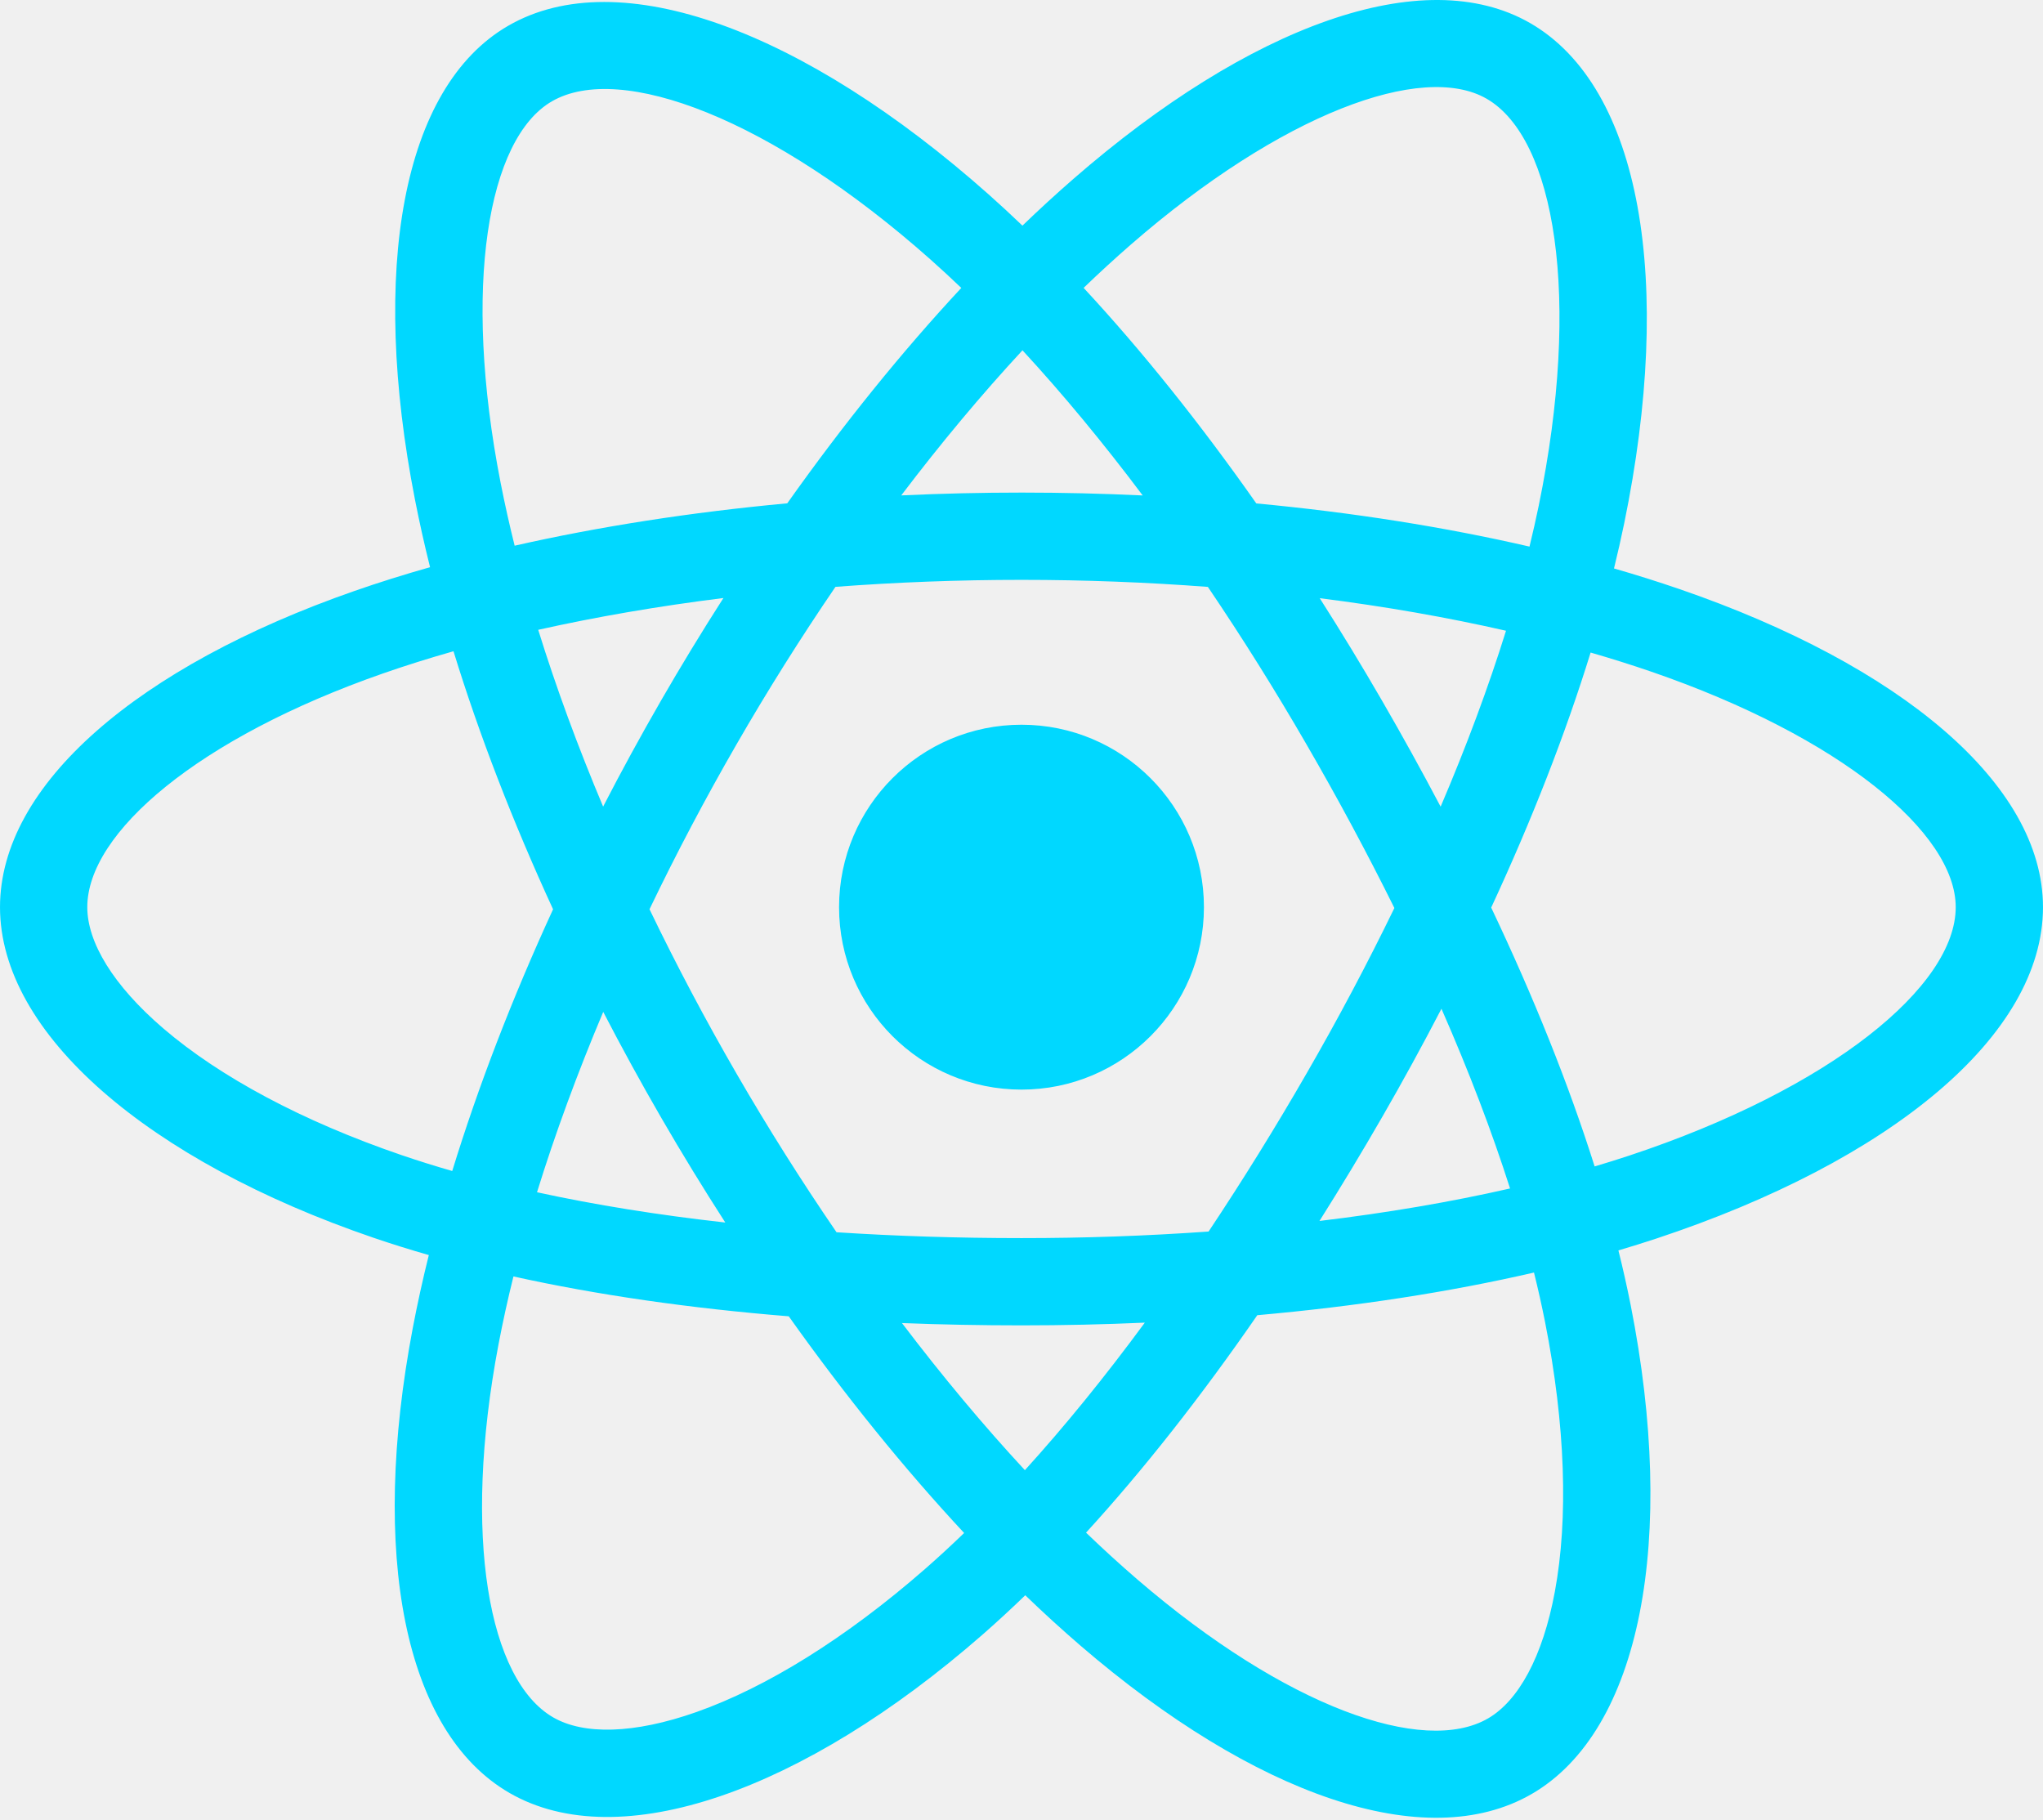
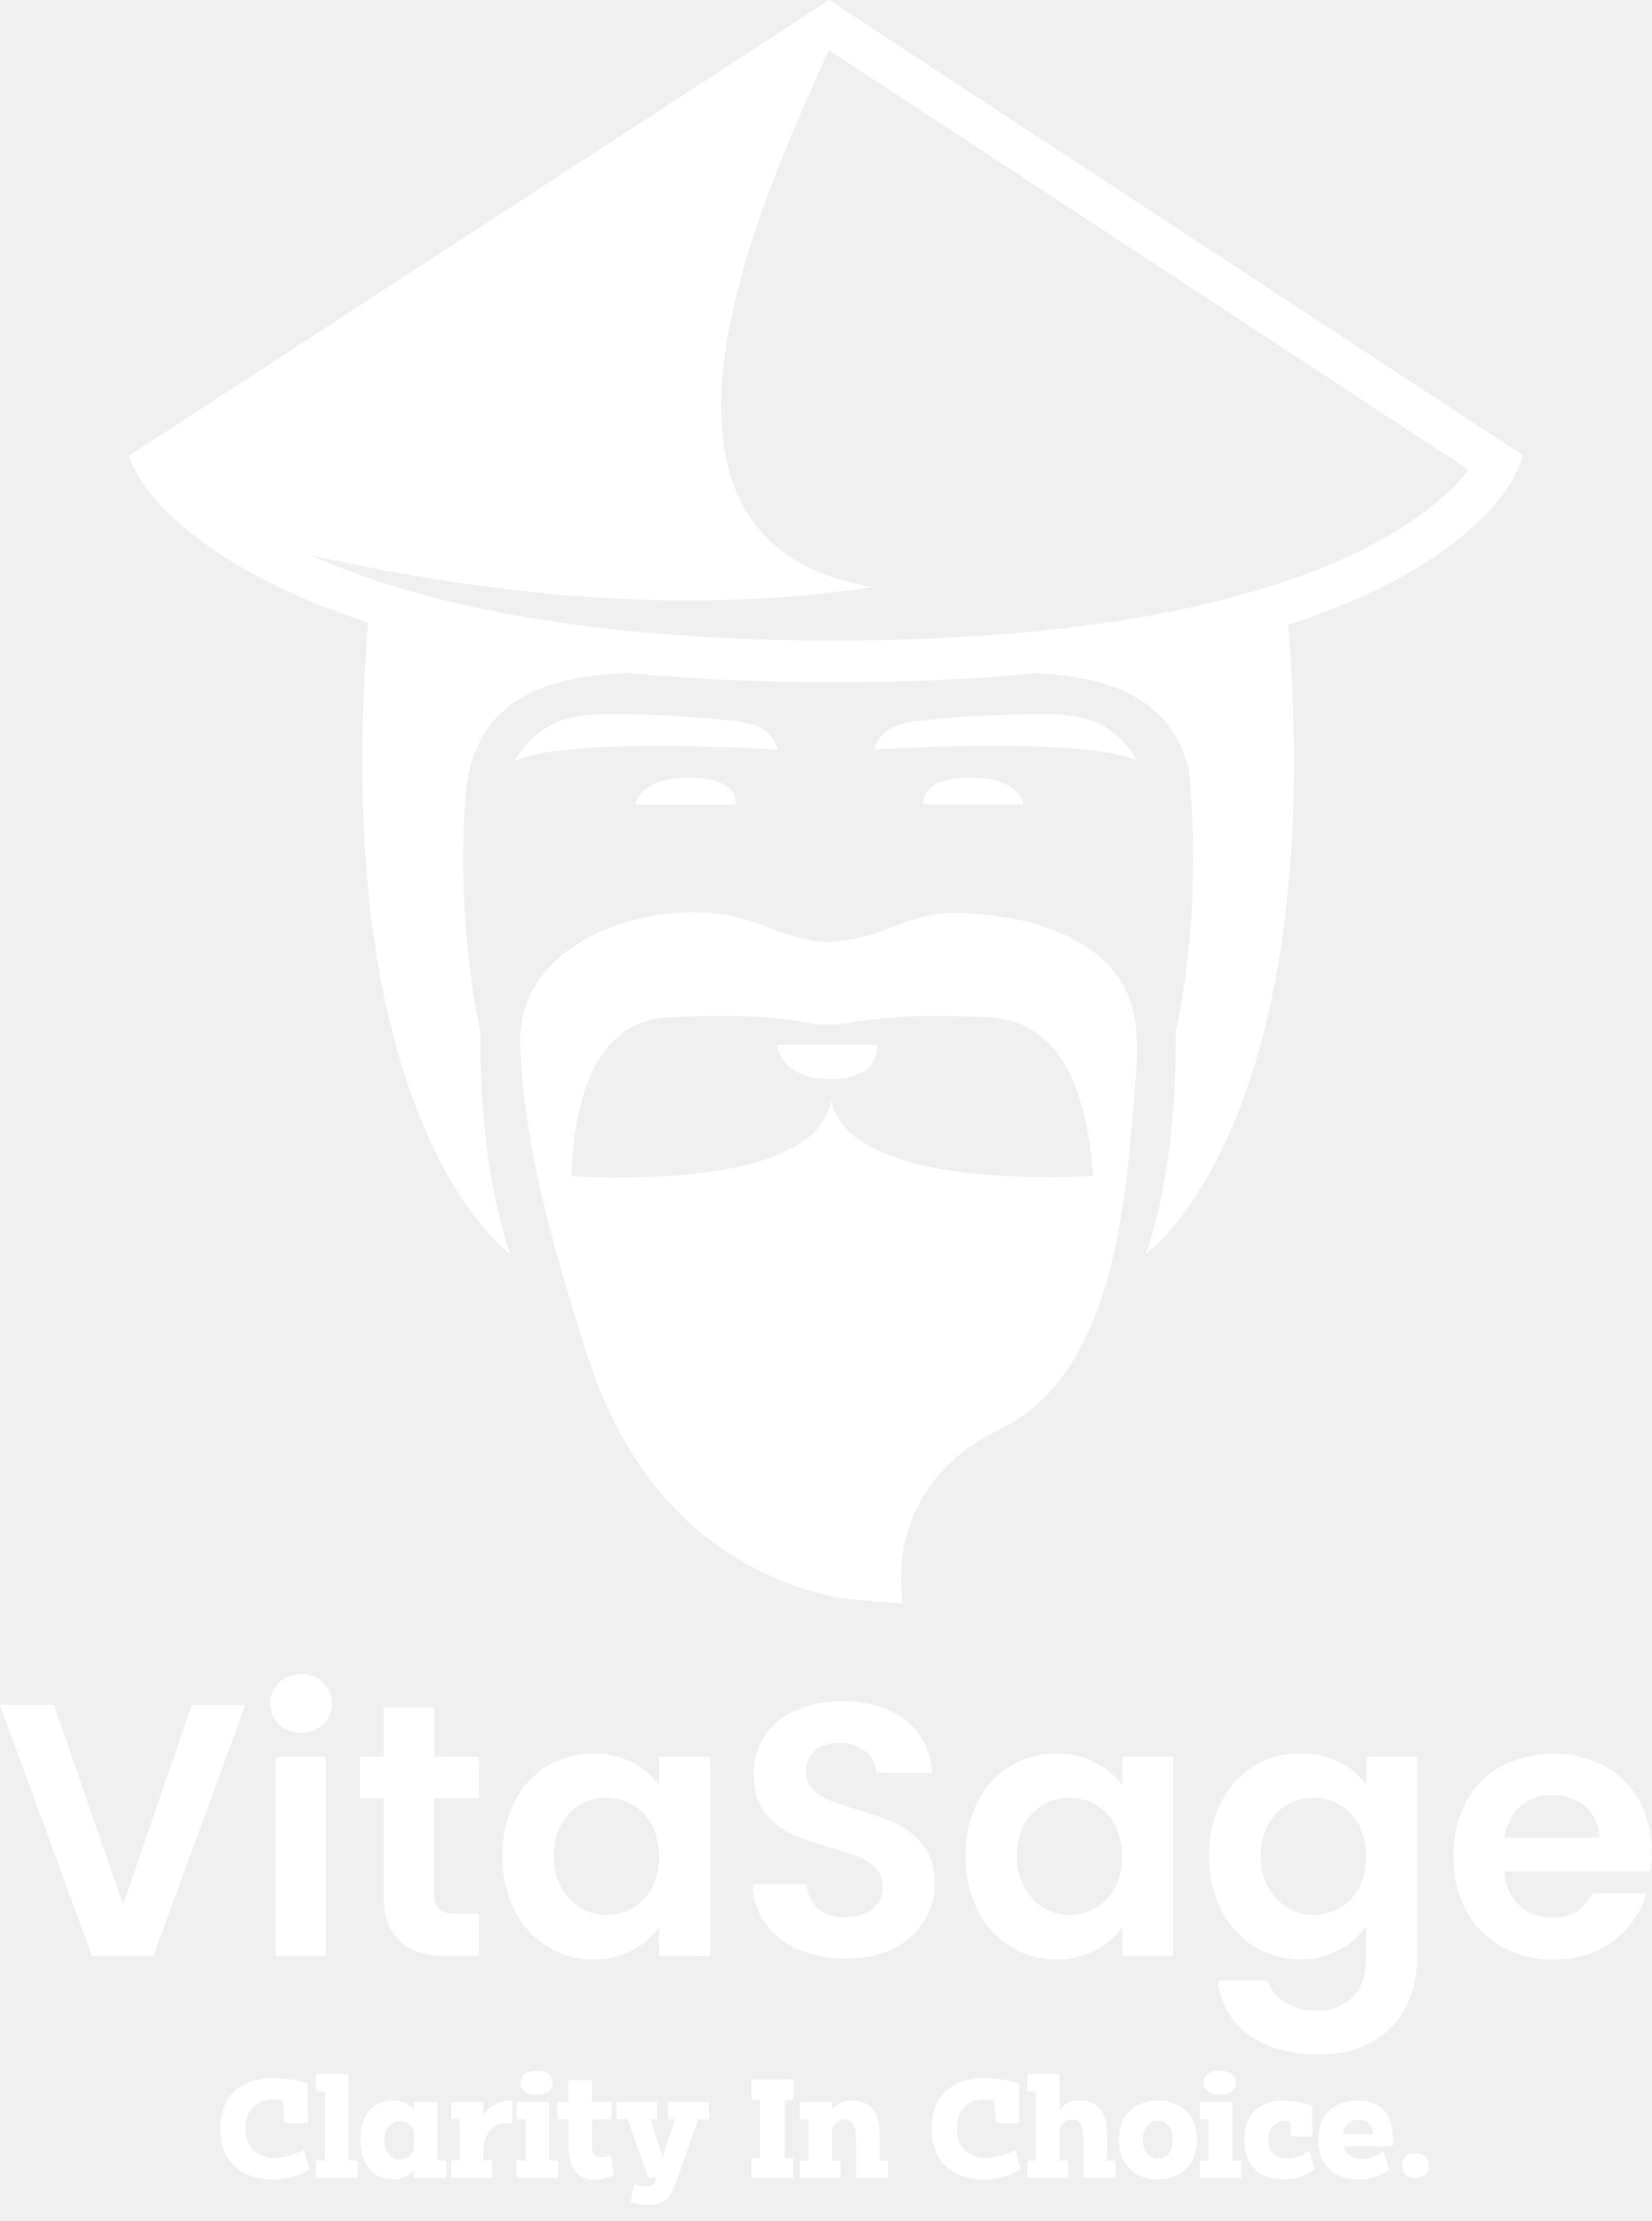
- <svg xmlns="http://www.w3.org/2000/svg" aria-hidden="true" role="img" class="iconify iconify--logos" width="35.93" height="32" preserveAspectRatio="xMidYMid meet" viewBox="0 0 256 228">
-   <path fill="#00D8FF" d="M210.483 73.824a171.49 171.49 0 0 0-8.24-2.597c.465-1.9.893-3.777 1.273-5.621c6.238-30.281 2.16-54.676-11.769-62.708c-13.355-7.7-35.196.329-57.254 19.526a171.23 171.23 0 0 0-6.375 5.848a155.866 155.866 0 0 0-4.241-3.917C100.759 3.829 77.587-4.822 63.673 3.233C50.33 10.957 46.379 33.89 51.995 62.588a170.974 170.974 0 0 0 1.892 8.48c-3.28.932-6.445 1.924-9.474 2.98C17.309 83.498 0 98.307 0 113.668c0 15.865 18.582 31.778 46.812 41.427a145.52 145.52 0 0 0 6.921 2.165a167.467 167.467 0 0 0-2.01 9.138c-5.354 28.2-1.173 50.591 12.134 58.266c13.744 7.926 36.812-.22 59.273-19.855a145.567 145.567 0 0 0 5.342-4.923a168.064 168.064 0 0 0 6.92 6.314c21.758 18.722 43.246 26.282 56.54 18.586c13.731-7.949 18.194-32.003 12.4-61.268a145.016 145.016 0 0 0-1.535-6.842c1.62-.48 3.21-.974 4.76-1.488c29.348-9.723 48.443-25.443 48.443-41.52c0-15.417-17.868-30.326-45.517-39.844Zm-6.365 70.984c-1.4.463-2.836.91-4.3 1.345c-3.24-10.257-7.612-21.163-12.963-32.432c5.106-11 9.31-21.767 12.459-31.957c2.619.758 5.16 1.557 7.61 2.4c23.69 8.156 38.14 20.213 38.14 29.504c0 9.896-15.606 22.743-40.946 31.14Zm-10.514 20.834c2.562 12.94 2.927 24.64 1.23 33.787c-1.524 8.219-4.59 13.698-8.382 15.893c-8.067 4.67-25.32-1.4-43.927-17.412a156.726 156.726 0 0 1-6.437-5.87c7.214-7.889 14.423-17.06 21.459-27.246c12.376-1.098 24.068-2.894 34.671-5.345a134.17 134.17 0 0 1 1.386 6.193ZM87.276 214.515c-7.882 2.783-14.16 2.863-17.955.675c-8.075-4.657-11.432-22.636-6.853-46.752a156.923 156.923 0 0 1 1.869-8.499c10.486 2.32 22.093 3.988 34.498 4.994c7.084 9.967 14.501 19.128 21.976 27.15a134.668 134.668 0 0 1-4.877 4.492c-9.933 8.682-19.886 14.842-28.658 17.94ZM50.35 144.747c-12.483-4.267-22.792-9.812-29.858-15.863c-6.35-5.437-9.555-10.836-9.555-15.216c0-9.322 13.897-21.212 37.076-29.293c2.813-.98 5.757-1.905 8.812-2.773c3.204 10.42 7.406 21.315 12.477 32.332c-5.137 11.18-9.399 22.249-12.634 32.792a134.718 134.718 0 0 1-6.318-1.979Zm12.378-84.26c-4.811-24.587-1.616-43.134 6.425-47.789c8.564-4.958 27.502 2.111 47.463 19.835a144.318 144.318 0 0 1 3.841 3.545c-7.438 7.987-14.787 17.08-21.808 26.988c-12.04 1.116-23.565 2.908-34.161 5.309a160.342 160.342 0 0 1-1.76-7.887Zm110.427 27.268a347.8 347.8 0 0 0-7.785-12.803c8.168 1.033 15.994 2.404 23.343 4.08c-2.206 7.072-4.956 14.465-8.193 22.045a381.151 381.151 0 0 0-7.365-13.322Zm-45.032-43.861c5.044 5.465 10.096 11.566 15.065 18.186a322.04 322.04 0 0 0-30.257-.006c4.974-6.559 10.069-12.652 15.192-18.18ZM82.802 87.83a323.167 323.167 0 0 0-7.227 13.238c-3.184-7.553-5.909-14.98-8.134-22.152c7.304-1.634 15.093-2.97 23.209-3.984a321.524 321.524 0 0 0-7.848 12.897Zm8.081 65.352c-8.385-.936-16.291-2.203-23.593-3.793c2.26-7.3 5.045-14.885 8.298-22.6a321.187 321.187 0 0 0 7.257 13.246c2.594 4.48 5.28 8.868 8.038 13.147Zm37.542 31.03c-5.184-5.592-10.354-11.779-15.403-18.433c4.902.192 9.899.29 14.978.29c5.218 0 10.376-.117 15.453-.343c-4.985 6.774-10.018 12.97-15.028 18.486Zm52.198-57.817c3.422 7.8 6.306 15.345 8.596 22.52c-7.422 1.694-15.436 3.058-23.88 4.071a382.417 382.417 0 0 0 7.859-13.026a347.403 347.403 0 0 0 7.425-13.565Zm-16.898 8.101a358.557 358.557 0 0 1-12.281 19.815a329.4 329.4 0 0 1-23.444.823c-7.967 0-15.716-.248-23.178-.732a310.202 310.202 0 0 1-12.513-19.846h.001a307.41 307.41 0 0 1-10.923-20.627a310.278 310.278 0 0 1 10.89-20.637l-.001.001a307.318 307.318 0 0 1 12.413-19.761c7.613-.576 15.42-.876 23.31-.876H128c7.926 0 15.743.303 23.354.883a329.357 329.357 0 0 1 12.335 19.695a358.489 358.489 0 0 1 11.036 20.54a329.472 329.472 0 0 1-11 20.722Zm22.56-122.124c8.572 4.944 11.906 24.881 6.52 51.026c-.344 1.668-.73 3.367-1.15 5.09c-10.622-2.452-22.155-4.275-34.23-5.408c-7.034-10.017-14.323-19.124-21.64-27.008a160.789 160.789 0 0 1 5.888-5.4c18.9-16.447 36.564-22.941 44.612-18.3ZM128 90.808c12.625 0 22.86 10.235 22.86 22.86s-10.235 22.86-22.86 22.86s-22.86-10.235-22.86-22.86s10.235-22.86 22.86-22.86Z" />
+ <svg xmlns="http://www.w3.org/2000/svg" width="90" height="121" viewBox="0 0 90 121" fill="none">
+   <path d="M13.371 92.885L8.353 106.57H5.018L0 92.885H2.941L6.706 103.767L10.45 92.885H13.371Z" fill="white" />
+   <path d="M15.205 93.954C15.053 93.804 14.932 93.625 14.85 93.428C14.767 93.231 14.725 93.02 14.725 92.806C14.725 92.593 14.767 92.382 14.85 92.184C14.932 91.988 15.053 91.809 15.205 91.659C15.536 91.362 15.966 91.197 16.411 91.197C16.857 91.197 17.286 91.362 17.618 91.659C17.77 91.809 17.891 91.988 17.973 92.184C18.055 92.382 18.098 92.593 18.098 92.806C18.098 93.02 18.055 93.231 17.973 93.428C17.891 93.625 17.77 93.804 17.618 93.954C17.286 94.25 16.856 94.414 16.411 94.414C15.966 94.414 15.537 94.25 15.205 93.954ZM17.764 95.708V106.57H15.018V95.708H17.764Z" fill="white" />
+   <path d="M23.666 97.962V103.217C23.653 103.361 23.67 103.505 23.715 103.642C23.761 103.778 23.834 103.904 23.93 104.011C24.108 104.175 24.405 104.257 24.822 104.257H26.098V106.57H24.372C22.059 106.57 20.902 105.446 20.901 103.199V97.962H19.608V95.708H20.901V93.022H23.67V95.708H26.102V97.962H23.666Z" fill="white" />
+   <path d="M28.03 98.178C28.429 97.371 29.047 96.692 29.813 96.218C30.573 95.758 31.446 95.52 32.334 95.531C33.072 95.515 33.804 95.683 34.461 96.022C35.034 96.319 35.533 96.741 35.921 97.257V95.708H38.691V106.57H35.921V104.982C35.542 105.514 35.041 105.948 34.461 106.247C33.798 106.591 33.06 106.763 32.313 106.748C31.43 106.756 30.562 106.511 29.813 106.042C29.047 105.555 28.43 104.866 28.03 104.052C27.577 103.134 27.351 102.121 27.372 101.098C27.353 100.086 27.579 99.084 28.03 98.178ZM35.53 99.419C35.286 98.962 34.919 98.582 34.47 98.323C34.035 98.07 33.541 97.939 33.039 97.94C32.534 97.934 32.038 98.067 31.603 98.325C31.169 98.583 30.814 98.955 30.578 99.401C30.299 99.921 30.16 100.505 30.175 101.096C30.162 101.693 30.3 102.284 30.578 102.813C30.822 103.278 31.188 103.667 31.637 103.939C32.059 104.197 32.544 104.333 33.039 104.332C33.541 104.334 34.035 104.202 34.47 103.95C34.919 103.691 35.286 103.31 35.53 102.852C35.787 102.316 35.921 101.73 35.921 101.135C35.921 100.541 35.787 99.955 35.53 99.419Z" fill="white" />
+   <path d="M43.523 106.217C42.799 105.923 42.172 105.434 41.709 104.805C41.258 104.17 41.017 103.409 41.023 102.63H43.964C43.971 102.881 44.027 103.128 44.13 103.356C44.232 103.585 44.379 103.791 44.562 103.963C44.922 104.289 45.414 104.452 46.039 104.452C46.68 104.452 47.182 104.299 47.549 103.993C47.728 103.848 47.871 103.664 47.967 103.454C48.063 103.245 48.11 103.017 48.103 102.787C48.111 102.604 48.082 102.421 48.019 102.25C47.955 102.078 47.858 101.92 47.734 101.786C47.475 101.516 47.16 101.305 46.811 101.169C46.307 100.975 45.793 100.808 45.271 100.669C44.532 100.461 43.808 100.202 43.105 99.894C42.54 99.631 42.048 99.234 41.672 98.738C41.274 98.221 41.074 97.531 41.074 96.668C41.057 95.916 41.27 95.178 41.684 94.55C42.106 93.934 42.699 93.455 43.39 93.169C44.183 92.836 45.038 92.673 45.899 92.689C47.311 92.689 48.458 93.032 49.34 93.718C50.223 94.403 50.71 95.361 50.801 96.591H47.769C47.76 96.365 47.702 96.143 47.599 95.942C47.496 95.74 47.35 95.564 47.173 95.424C46.75 95.101 46.227 94.937 45.696 94.962C45.229 94.937 44.769 95.083 44.403 95.374C44.239 95.525 44.111 95.71 44.028 95.918C43.944 96.124 43.909 96.348 43.923 96.57C43.919 96.739 43.949 96.908 44.013 97.065C44.077 97.222 44.172 97.364 44.292 97.482C44.549 97.734 44.852 97.934 45.184 98.071C45.544 98.22 46.05 98.393 46.704 98.59C47.446 98.799 48.172 99.061 48.877 99.375C49.448 99.645 49.946 100.048 50.328 100.551C50.733 101.074 50.936 101.76 50.936 102.61C50.939 103.329 50.742 104.036 50.367 104.65C49.966 105.297 49.39 105.816 48.705 106.149C47.893 106.538 46.999 106.728 46.098 106.703C45.216 106.718 44.339 106.552 43.523 106.217Z" fill="white" />
+   <path d="M53.264 98.178C53.663 97.37 54.282 96.691 55.049 96.218C55.808 95.758 56.681 95.52 57.568 95.531C58.307 95.515 59.038 95.683 59.695 96.022C60.268 96.319 60.768 96.741 61.157 97.257V95.708H63.927V106.57H61.157V104.982C60.778 105.515 60.276 105.949 59.695 106.247C59.034 106.59 58.299 106.762 57.555 106.748C56.671 106.756 55.804 106.511 55.055 106.042C54.288 105.556 53.67 104.867 53.269 104.052C52.818 103.134 52.593 102.121 52.614 101.098C52.593 100.087 52.816 99.085 53.264 98.178ZM60.764 99.419C60.521 98.962 60.154 98.582 59.706 98.323C59.271 98.071 58.777 97.94 58.275 97.942C57.77 97.936 57.273 98.069 56.839 98.327C56.405 98.585 56.05 98.957 55.814 99.403C55.535 99.923 55.396 100.507 55.411 101.098C55.398 101.695 55.536 102.286 55.814 102.815C56.057 103.279 56.423 103.669 56.872 103.941C57.294 104.199 57.78 104.335 58.275 104.334C58.777 104.336 59.271 104.204 59.706 103.952C60.154 103.692 60.521 103.312 60.764 102.854C61.023 102.318 61.157 101.732 61.157 101.137C61.157 100.543 61.023 99.956 60.764 99.421V99.419Z" fill="white" />
+   <path d="M72.999 96.013C73.578 96.302 74.077 96.729 74.451 97.257V95.708H77.22V106.65C77.237 107.584 77.028 108.508 76.613 109.345C76.204 110.143 75.567 110.801 74.783 111.236C73.972 111.701 72.992 111.933 71.842 111.932C70.301 111.932 69.036 111.573 68.047 110.854C67.57 110.516 67.172 110.078 66.883 109.569C66.593 109.061 66.418 108.496 66.371 107.913H69.098C69.241 108.412 69.572 108.838 70.021 109.1C70.547 109.406 71.148 109.559 71.757 109.541C72.112 109.556 72.466 109.501 72.799 109.378C73.132 109.255 73.438 109.067 73.697 108.825C74.19 108.348 74.436 107.626 74.436 106.659V104.958C74.056 105.493 73.556 105.93 72.975 106.234C72.321 106.582 71.588 106.757 70.847 106.744C69.96 106.751 69.09 106.506 68.337 106.038C67.567 105.554 66.945 104.865 66.543 104.048C66.091 103.13 65.867 102.117 65.887 101.094C65.868 100.082 66.092 99.08 66.543 98.173C66.943 97.365 67.561 96.686 68.328 96.212C69.087 95.752 69.959 95.514 70.847 95.525C71.593 95.509 72.333 95.676 72.999 96.013ZM74.058 99.419C73.815 98.961 73.448 98.581 72.999 98.323C72.565 98.071 72.071 97.94 71.569 97.942C71.064 97.936 70.567 98.069 70.133 98.327C69.699 98.585 69.344 98.957 69.107 99.403C68.829 99.923 68.69 100.507 68.705 101.098C68.692 101.695 68.83 102.286 69.107 102.815C69.351 103.279 69.717 103.669 70.165 103.941C70.588 104.199 71.073 104.335 71.569 104.334C72.071 104.336 72.565 104.204 72.999 103.952C73.448 103.693 73.815 103.312 74.058 102.854C74.316 102.318 74.451 101.732 74.451 101.137C74.451 100.543 74.316 99.956 74.058 99.421V99.419Z" fill="white" />
+   <path d="M89.922 101.964H81.982C82.007 102.662 82.302 103.324 82.806 103.81C83.291 104.255 83.931 104.494 84.589 104.476C85.609 104.476 86.334 104.038 86.766 103.162H89.72C89.417 104.197 88.783 105.105 87.916 105.747C87.026 106.42 85.935 106.757 84.641 106.757C83.659 106.772 82.689 106.532 81.827 106.061C81.006 105.601 80.336 104.913 79.896 104.081C79.418 103.176 79.178 102.164 79.2 101.14C79.179 100.114 79.414 99.098 79.885 98.186C80.321 97.359 80.989 96.678 81.807 96.225C82.675 95.777 83.637 95.542 84.614 95.538C85.59 95.535 86.554 95.763 87.425 96.205C88.23 96.638 88.89 97.295 89.327 98.097C89.785 98.958 90.017 99.921 89.999 100.896C90.002 101.254 89.977 101.611 89.922 101.964ZM87.152 100.117C87.158 99.796 87.092 99.477 86.96 99.184C86.828 98.891 86.632 98.631 86.388 98.422C85.879 97.993 85.23 97.767 84.565 97.785C83.936 97.767 83.322 97.987 82.848 98.402C82.365 98.852 82.062 99.461 81.995 100.117H87.152Z" fill="white" />
+   <path d="M45.184 0L6.994 24.848L7.435 25.755C7.581 26.052 9.965 30.642 20.064 33.912C17.858 61.358 27.802 68.308 27.802 68.308C27.802 68.308 26.085 63.908 26.192 56.288C25.201 51.598 25.118 47.078 25.356 43.413V43.598C25.64 38.919 28.574 36.846 34.239 36.661C37.562 36.984 41.294 37.171 45.47 37.171C49.58 37.171 53.243 36.986 56.508 36.676C61.268 36.907 64.015 38.545 64.8 42.042C65.149 45.919 65.189 50.991 64.061 56.283C64.168 63.903 62.451 68.302 62.451 68.302C62.451 68.302 72.361 61.373 70.206 34.032C80.45 30.735 82.529 25.989 82.652 25.685L83.005 24.815L45.184 0ZM45.472 34.896C31.039 34.896 22.208 32.631 16.916 30.242C32.296 33.689 42.134 32.766 47.584 31.983C32.775 29.57 41.628 10.576 45.164 2.727L80.034 25.596C78.212 27.965 70.723 34.894 45.465 34.894L45.472 34.896Z" fill="white" />
+   <path d="M52.847 42.367C50.029 42.367 50.321 43.823 50.321 43.823H55.761C55.761 43.823 55.663 42.367 52.847 42.367Z" fill="white" />
+   <path d="M34.645 43.827H40.084C40.084 43.827 40.383 42.367 37.559 42.367C34.734 42.367 34.645 43.827 34.645 43.827Z" fill="white" />
+   <path d="M42.348 56.916C42.348 56.916 42.446 58.783 45.262 58.783C48.078 58.783 47.788 56.916 47.788 56.916H42.348Z" fill="white" />
+   <path d="M25.35 43.604C25.335 43.855 25.325 44.111 25.325 44.377L25.35 43.604Z" fill="white" />
+   <path d="M40.884 39.442C39.591 39.119 35.841 38.905 33.158 38.905C30.476 38.905 29.194 39.614 28.013 41.48C30.802 40.084 42.392 40.836 42.392 40.836C42.392 40.836 42.172 39.763 40.884 39.442Z" fill="white" />
+   <path d="M56.874 38.905C54.191 38.905 50.435 39.119 49.148 39.442C47.861 39.765 47.645 40.836 47.645 40.836C47.645 40.836 59.235 40.084 62.025 41.48C60.838 39.614 59.556 38.905 56.874 38.905Z" fill="white" />
+   <path d="M59.905 52.106C57.874 50.407 54.946 49.826 52.372 49.743C49.298 49.645 48.513 51.102 45.193 51.325H45.184C43.153 51.325 41.423 50.123 39.46 49.822C34.903 49.124 28.144 51.421 28.347 56.931C28.556 62.603 30.223 68.194 31.916 73.572C33.142 77.468 35.166 81.09 38.399 83.673C40.536 85.367 43.048 86.525 45.725 87.049C45.919 87.085 49.211 87.396 49.202 87.348C49.202 87.348 47.861 81.07 54.514 77.85C60.52 74.946 61.319 65.954 61.773 60.162C62.006 57.189 62.46 54.255 59.905 52.106ZM45.284 59.937C44.545 64.495 34.22 64.251 31.128 64.076C31.288 59.874 32.44 55.644 36.388 55.43C42.741 55.086 44.08 55.911 45.184 55.814C46.292 55.911 47.63 55.086 53.982 55.43C58.001 55.648 59.283 59.909 59.567 64.065C56.672 64.22 46.209 64.464 45.284 59.937Z" fill="white" />
+   <path d="M14.802 113.222C15.47 113.216 16.134 113.313 16.772 113.51V115.667H15.498L15.412 114.417C15.201 114.394 14.99 114.383 14.778 114.386C13.986 114.386 13.37 114.995 13.37 115.972C13.37 116.948 13.986 117.565 14.98 117.565C15.545 117.563 16.098 117.399 16.573 117.092L16.852 118.2C16.251 118.563 15.561 118.749 14.86 118.738C13.185 118.738 12.009 117.8 12.009 115.968C12.009 114.136 13.201 113.222 14.802 113.222Z" fill="white" />
+   <path d="M17.221 112.99H18.992V117.707H19.479V118.66H17.221V117.707H17.71V113.945H17.221V112.99Z" fill="white" />
+   <path d="M21.409 114.439C21.625 114.428 21.84 114.466 22.039 114.551C22.237 114.636 22.414 114.765 22.555 114.929V114.513H23.835V117.707H24.308V118.66H22.555V118.252C22.408 118.409 22.229 118.532 22.03 118.614C21.831 118.695 21.616 118.733 21.401 118.725C20.384 118.725 19.64 117.971 19.64 116.57C19.64 115.169 20.384 114.439 21.409 114.439ZM20.953 116.601C20.953 117.266 21.313 117.635 21.802 117.635C21.969 117.637 22.133 117.585 22.268 117.487C22.404 117.389 22.504 117.25 22.555 117.091V116.129C22.509 115.966 22.409 115.824 22.273 115.724C22.137 115.623 21.971 115.571 21.802 115.575C21.313 115.577 20.953 115.937 20.953 116.601Z" fill="white" />
+   <path d="M26.335 114.513V115.265C26.478 115.015 26.684 114.808 26.933 114.663C27.181 114.518 27.463 114.441 27.751 114.439C27.807 114.435 27.863 114.435 27.919 114.439V115.68C27.832 115.68 27.767 115.663 27.679 115.663C26.94 115.663 26.421 116.129 26.335 117.05V117.698H26.807V118.651H24.581V117.698H25.059V115.457H24.586V114.513H26.335Z" fill="white" />
+   <path d="M28.152 114.513H29.922V117.708H30.413V118.66H28.152V117.708H28.641V115.457H28.152V114.513ZM28.368 113.463C28.368 113.023 28.706 112.815 29.241 112.815C29.776 112.815 30.114 113.023 30.114 113.463C30.114 113.902 29.762 114.113 29.241 114.113C28.72 114.113 28.368 113.911 28.368 113.463Z" fill="white" />
+   <path d="M30.967 114.513V113.328H32.26V114.513H33.325V115.457H32.26V116.906C32.26 117.386 32.444 117.547 32.709 117.547C32.91 117.536 33.108 117.487 33.292 117.403L33.436 118.531C33.099 118.664 32.742 118.737 32.38 118.747C31.507 118.747 30.979 118.18 30.979 116.875V115.457H30.362V114.513H30.967Z" fill="white" />
+   <path d="M33.598 115.457V114.513H35.814V115.457H35.445L36.109 117.539L36.783 115.457H36.414V114.513H38.63V115.457H38.052L36.82 118.941C36.588 119.644 36.211 120.134 35.378 120.134C35.029 120.13 34.682 120.068 34.353 119.949L34.553 118.972C34.768 119.057 34.996 119.106 35.227 119.116C35.332 119.119 35.436 119.091 35.524 119.033C35.612 118.976 35.681 118.894 35.722 118.797L35.762 118.653H35.33L34.193 115.449L33.598 115.457Z" fill="white" />
+   <path d="M40.949 113.294H43.238V114.391H42.765V117.563H43.238V118.66H40.949V117.563H41.421V114.391H40.949V113.294Z" fill="white" />
+   <path d="M43.591 117.707H44.063V115.466H43.591V114.513H45.345V114.929C45.477 114.771 45.642 114.645 45.829 114.559C46.016 114.473 46.219 114.43 46.425 114.432C47.394 114.432 47.932 115.025 47.932 116.177V117.707H48.404V118.66H46.65V116.498C46.65 115.76 46.449 115.466 46.002 115.466C45.69 115.466 45.472 115.697 45.345 115.985V117.707H45.818V118.66H43.591V117.707Z" fill="white" />
+   <path d="M53.569 113.222C54.236 113.216 54.901 113.313 55.539 113.51V115.667H54.265L54.178 114.417C53.968 114.394 53.756 114.383 53.545 114.386C52.753 114.386 52.136 114.995 52.136 115.972C52.136 116.948 52.753 117.565 53.746 117.565C54.311 117.563 54.864 117.399 55.339 117.092L55.618 118.2C55.017 118.563 54.326 118.749 53.624 118.738C51.951 118.738 50.775 117.8 50.775 115.968C50.775 114.136 51.968 113.222 53.569 113.222Z" fill="white" />
+   <path d="M55.987 117.707H56.46V113.945H55.987V112.99H57.739V114.929C57.872 114.771 58.037 114.645 58.224 114.559C58.411 114.473 58.614 114.43 58.82 114.432C59.789 114.432 60.326 115.025 60.326 116.177V117.707H60.797V118.66H59.045V116.498C59.045 115.76 58.844 115.466 58.395 115.466C58.083 115.466 57.867 115.697 57.739 115.985V117.707H58.212V118.66H55.987V117.707Z" fill="white" />
+   <path d="M63.094 118.732C61.901 118.732 60.965 117.979 60.965 116.578C60.965 115.176 61.901 114.439 63.094 114.439C64.287 114.439 65.225 115.178 65.225 116.578C65.225 117.977 64.283 118.732 63.094 118.732ZM63.094 115.538C62.614 115.538 62.278 115.907 62.278 116.563C62.278 117.218 62.614 117.595 63.094 117.595C63.574 117.595 63.91 117.226 63.91 116.563C63.91 115.9 63.57 115.538 63.094 115.538Z" fill="white" />
+   <path d="M65.382 114.513H67.156V117.708H67.645V118.66H65.382V117.708H65.863V115.457H65.376L65.382 114.513ZM65.597 113.463C65.597 113.023 65.934 112.815 66.469 112.815C67.004 112.815 67.342 113.023 67.342 113.463C67.342 113.902 66.99 114.113 66.469 114.113C65.948 114.113 65.597 113.911 65.597 113.463Z" fill="white" />
+   <path d="M71.515 114.72V116.395H70.371L70.306 115.586C70.222 115.561 70.136 115.545 70.049 115.538C69.512 115.562 69.113 115.922 69.113 116.563C69.113 117.235 69.538 117.595 70.105 117.595C70.556 117.582 70.992 117.431 71.355 117.163L71.65 118.195C71.153 118.549 70.556 118.737 69.946 118.732C68.672 118.732 67.799 117.979 67.799 116.578C67.799 115.176 68.672 114.439 69.922 114.439C70.465 114.443 71.004 114.538 71.515 114.72Z" fill="white" />
+   <path d="M73.965 114.439C75.285 114.439 75.926 115.265 75.902 116.482C75.902 116.602 75.902 116.81 75.887 116.93H73.205C73.325 117.371 73.685 117.626 74.27 117.626C74.681 117.612 75.076 117.46 75.391 117.194L75.686 118.195C75.2 118.567 74.599 118.757 73.987 118.732C72.706 118.732 71.833 117.979 71.833 116.578C71.833 115.176 72.739 114.439 73.965 114.439ZM74.829 116.258C74.833 116.151 74.814 116.045 74.773 115.946C74.732 115.847 74.671 115.758 74.593 115.684C74.515 115.611 74.422 115.555 74.321 115.52C74.22 115.485 74.112 115.473 74.006 115.483C73.557 115.483 73.267 115.778 73.173 116.267L74.829 116.258Z" fill="white" />
+   <path d="M77.145 117.314C77.57 117.314 77.865 117.539 77.865 117.988C77.865 118.437 77.57 118.66 77.145 118.66C76.72 118.66 76.406 118.444 76.406 117.988C76.406 117.532 76.696 117.314 77.145 117.314Z" fill="white" />
</svg>
